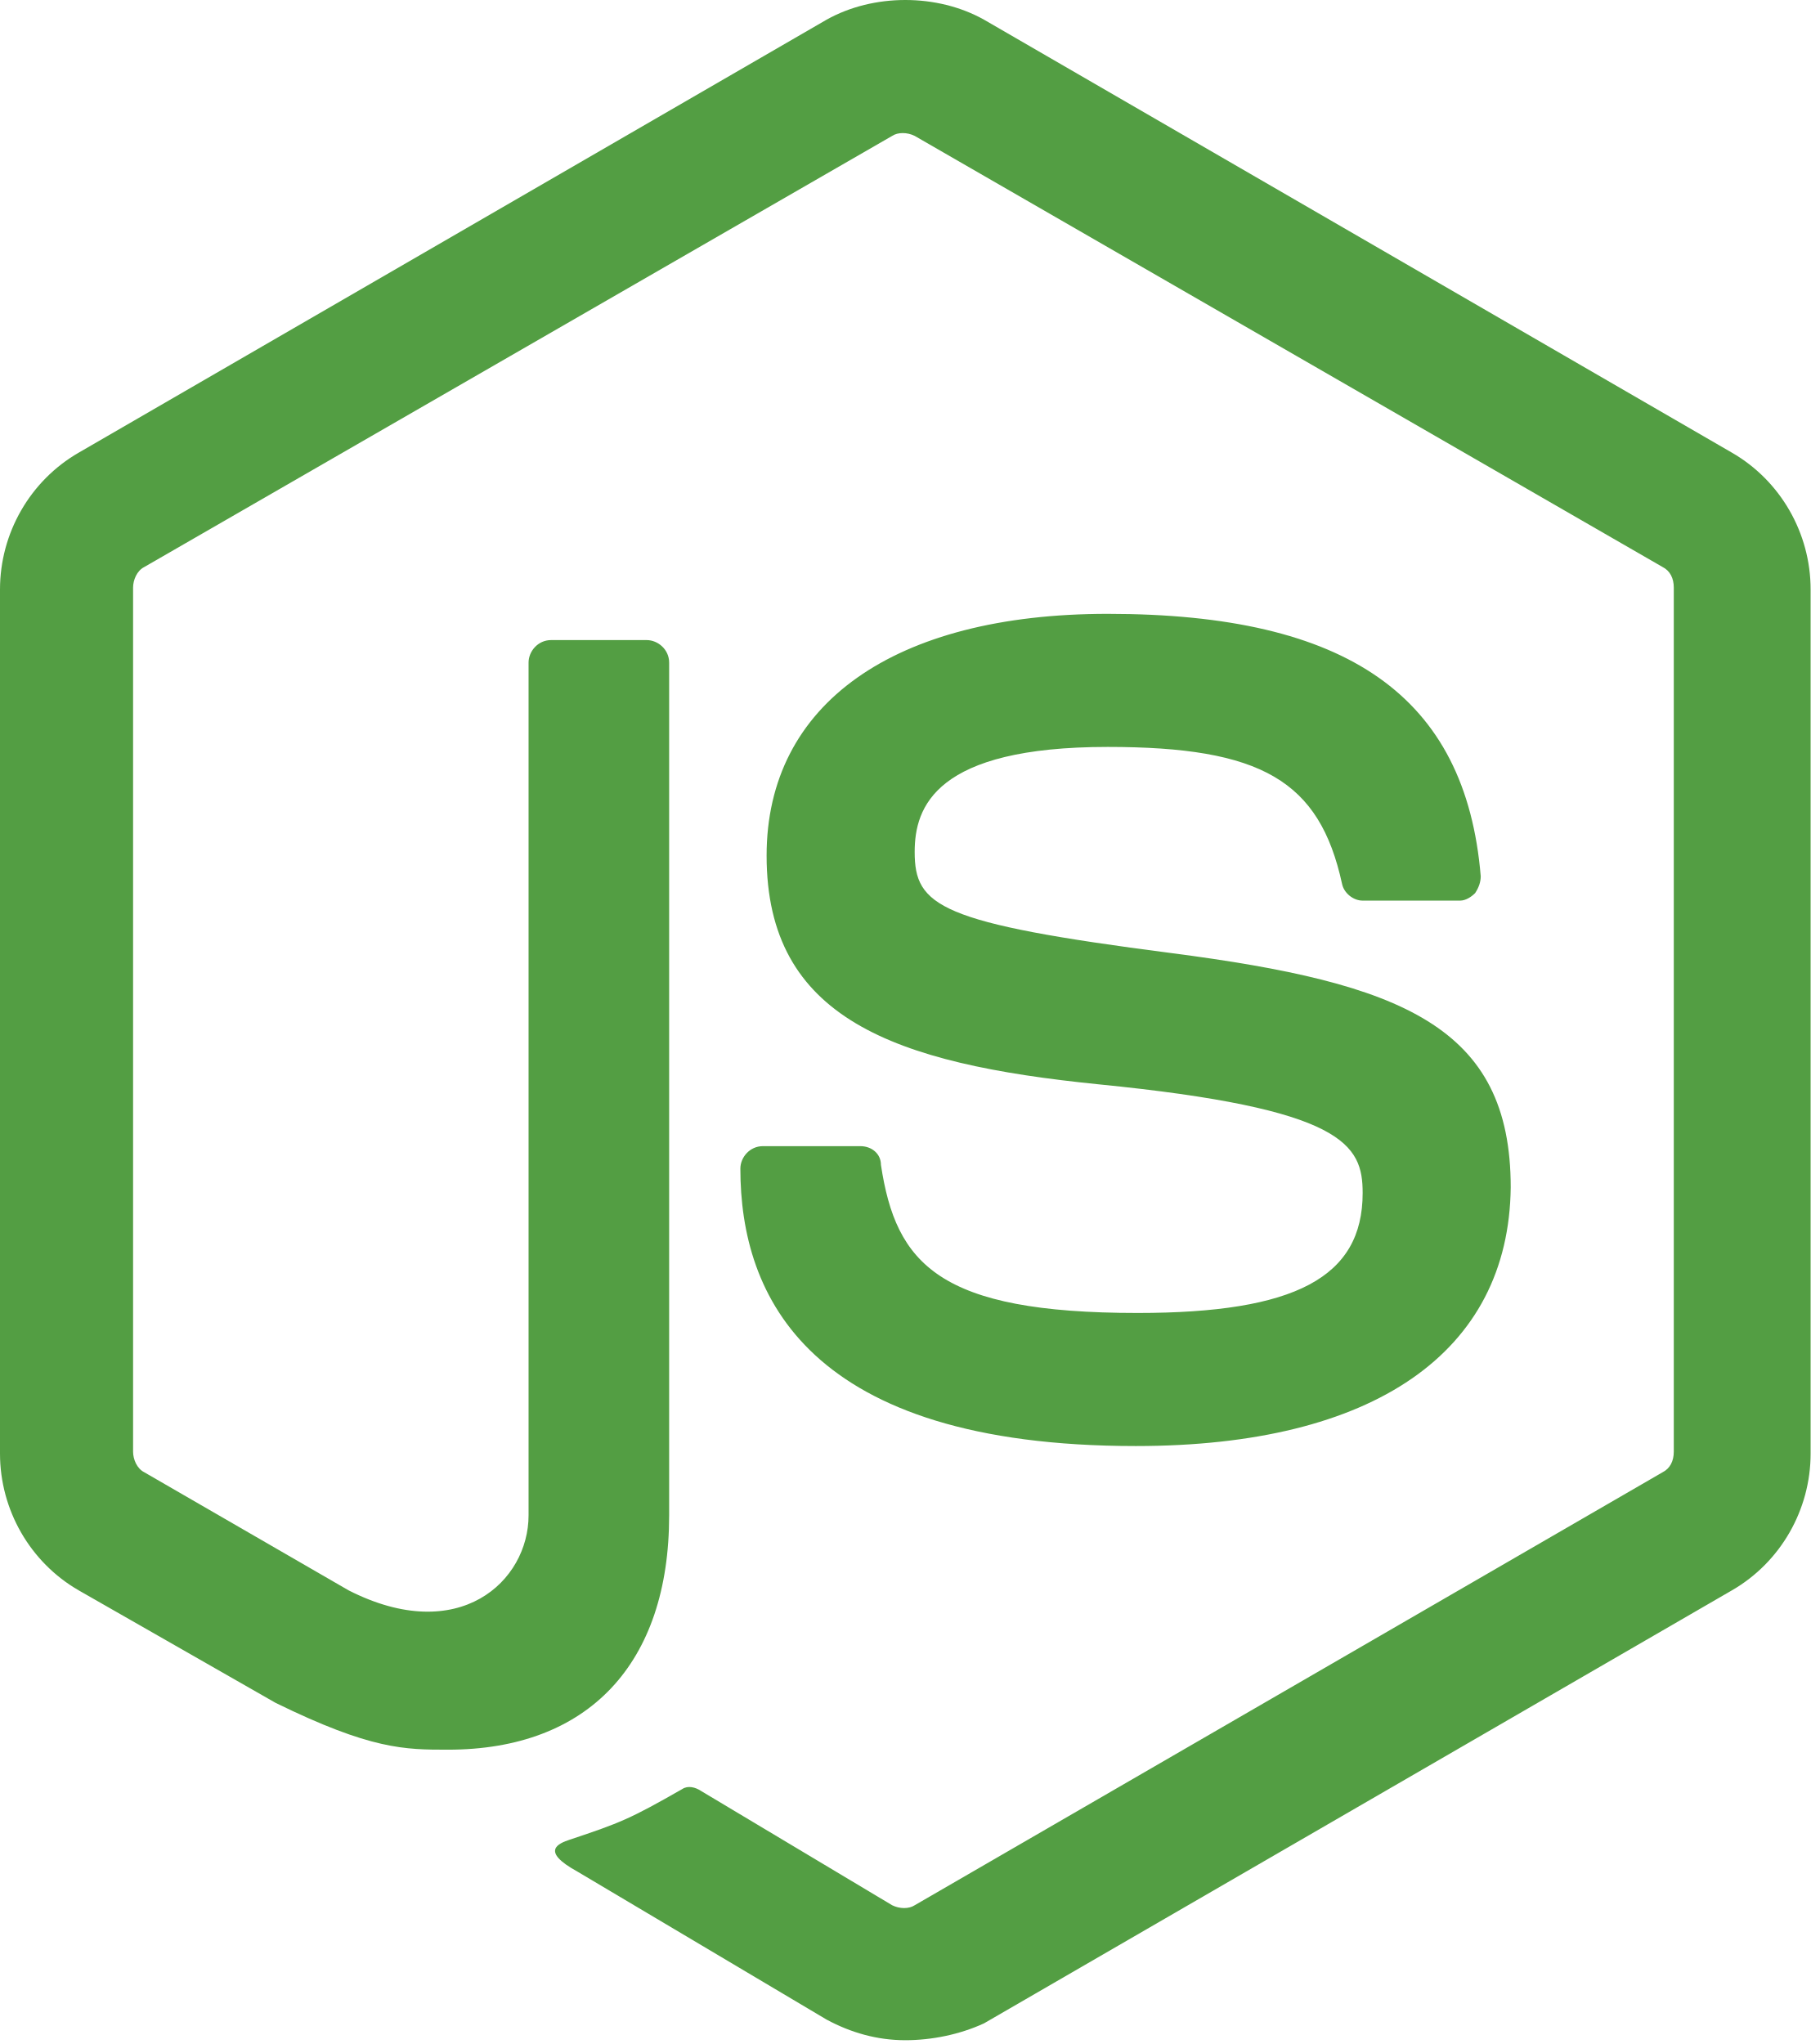
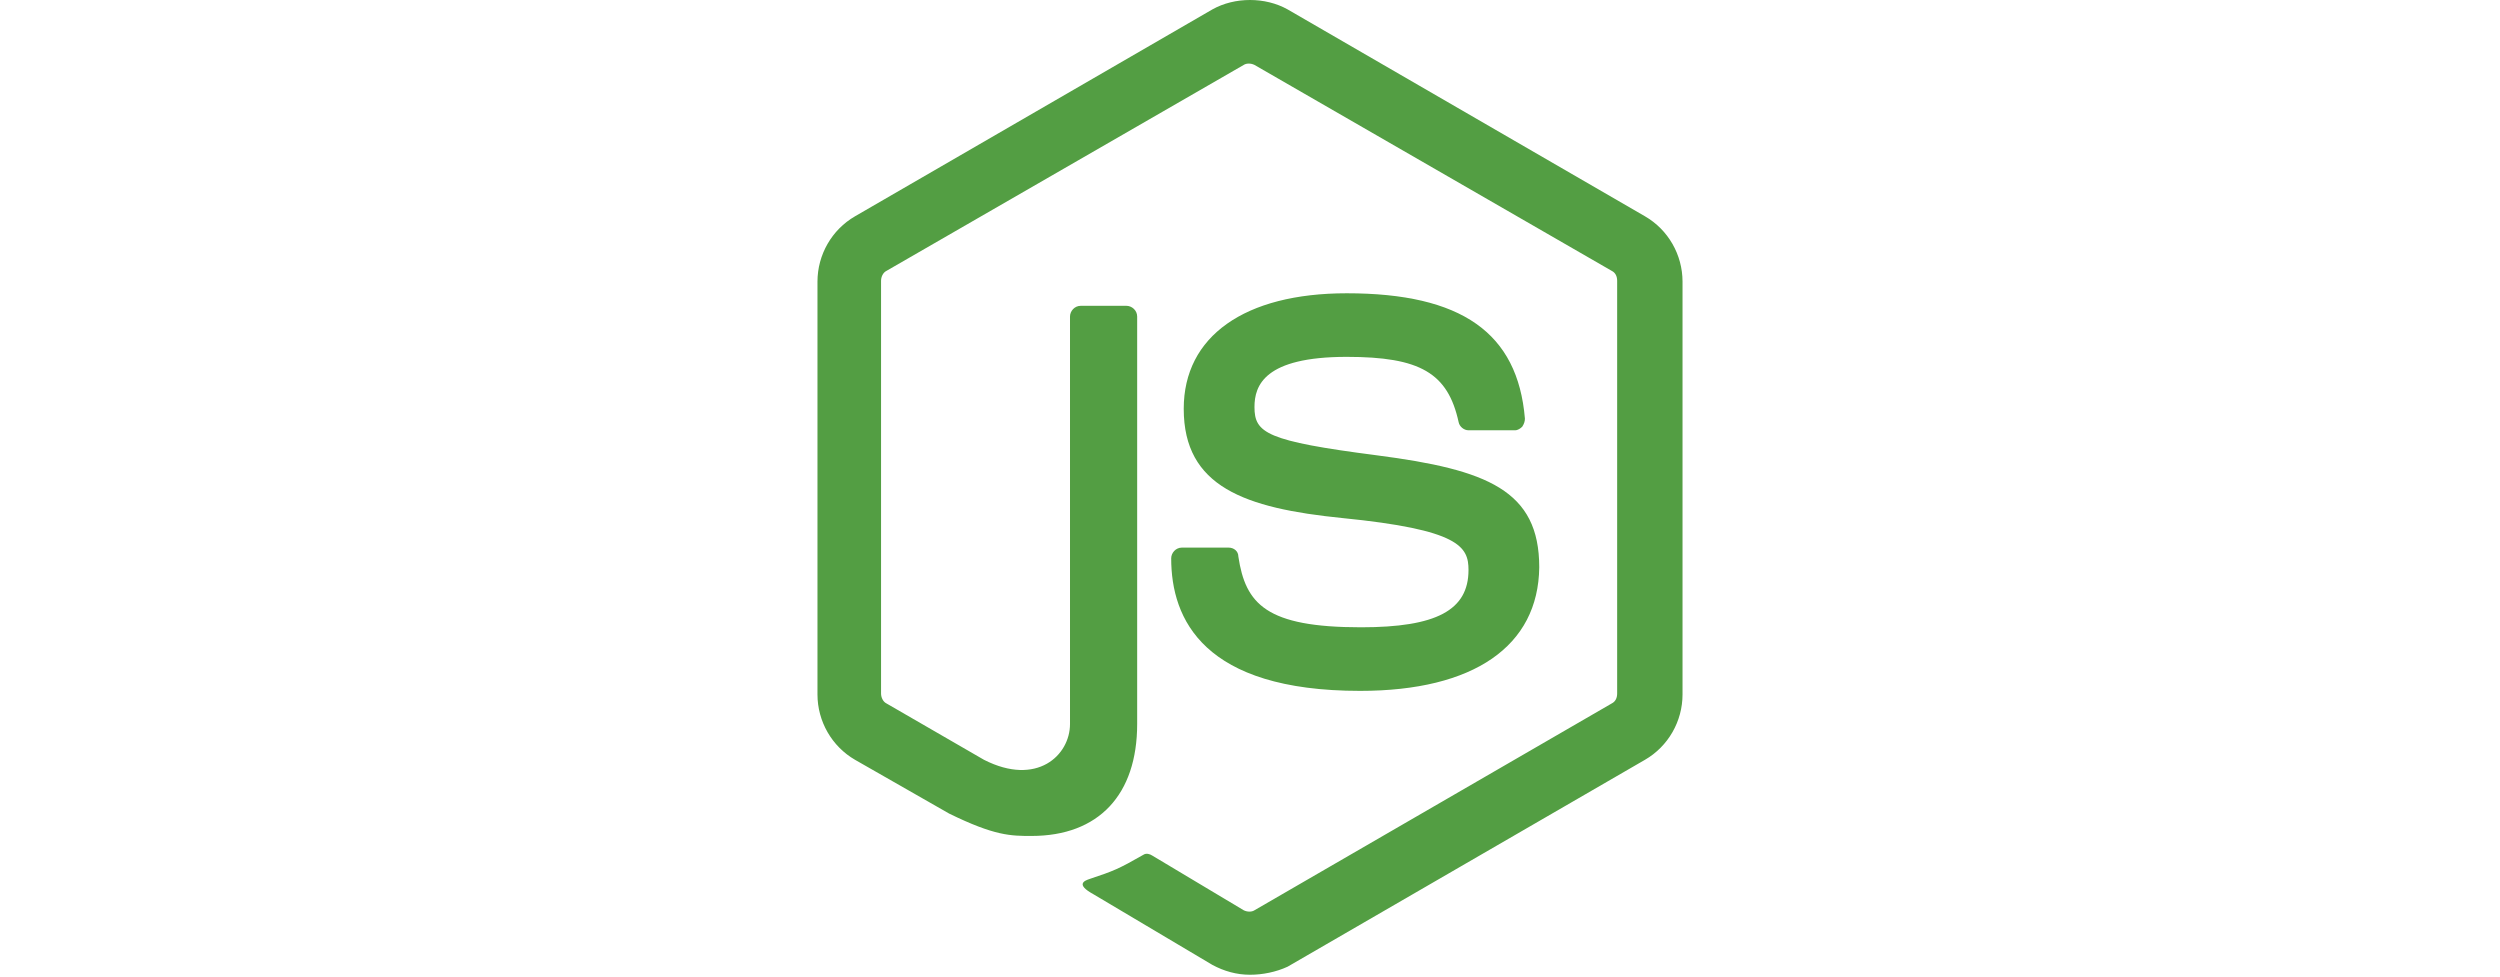
- <svg xmlns="http://www.w3.org/2000/svg" width="256px" height="289px" viewBox="0 0 256 289" version="1.1" preserveAspectRatio="xMidYMid">
+ <svg xmlns="http://www.w3.org/2000/svg" width="256px" height="100px" viewBox="0 0 256 289" version="1.1" preserveAspectRatio="xMidYMid">
  <g>
    <path d="M128,288.464 C124.025,288.464 120.315,287.404 116.87,285.549 L81.623,264.613 C76.323,261.698 78.973,260.638 80.563,260.108 C87.718,257.723 89.043,257.193 96.464,252.952 C97.259,252.422 98.319,252.687 99.114,253.217 L126.145,269.383 C127.205,269.913 128.53,269.913 129.325,269.383 L235.064,208.166 C236.124,207.636 236.654,206.576 236.654,205.251 L236.654,83.081 C236.654,81.756 236.124,80.696 235.064,80.166 L129.325,19.213 C128.265,18.683 126.94,18.683 126.145,19.213 L20.406,80.166 C19.346,80.696 18.816,82.021 18.816,83.081 L18.816,205.251 C18.816,206.311 19.346,207.636 20.406,208.166 L49.292,224.861 C64.928,232.812 74.733,223.536 74.733,214.261 L74.733,93.681 C74.733,92.091 76.058,90.501 77.913,90.501 L91.429,90.501 C93.019,90.501 94.609,91.826 94.609,93.681 L94.609,214.261 C94.609,235.197 83.213,247.387 63.337,247.387 C57.242,247.387 52.472,247.387 38.957,240.762 L11.13,224.861 C4.24,220.886 5.68434189e-14,213.466 5.68434189e-14,205.516 L5.68434189e-14,83.346 C5.68434189e-14,75.395 4.24,67.975 11.13,64 L116.87,2.783 C123.495,-0.928 132.505,-0.928 139.13,2.783 L244.87,64 C251.76,67.975 256,75.395 256,83.346 L256,205.516 C256,213.466 251.76,220.886 244.87,224.861 L139.13,286.079 C135.685,287.669 131.71,288.464 128,288.464 L128,288.464 Z M160.596,204.455 C114.219,204.455 104.679,183.255 104.679,165.234 C104.679,163.644 106.004,162.054 107.859,162.054 L121.64,162.054 C123.23,162.054 124.555,163.114 124.555,164.704 C126.675,178.749 132.77,185.64 160.861,185.64 C183.122,185.64 192.663,180.605 192.663,168.679 C192.663,161.789 190.012,156.754 155.296,153.308 C126.41,150.393 108.389,144.033 108.389,120.977 C108.389,99.511 126.41,86.791 156.621,86.791 C190.542,86.791 207.238,98.451 209.358,123.892 C209.358,124.687 209.093,125.482 208.563,126.277 C208.033,126.807 207.238,127.337 206.443,127.337 L192.663,127.337 C191.337,127.337 190.012,126.277 189.747,124.952 C186.567,110.377 178.352,105.607 156.621,105.607 C132.24,105.607 129.325,114.087 129.325,120.447 C129.325,128.133 132.77,130.518 165.631,134.758 C198.228,138.998 213.598,145.093 213.598,167.884 C213.333,191.205 194.253,204.455 160.596,204.455 L160.596,204.455 Z" fill="#539E43" />
  </g>
</svg>
